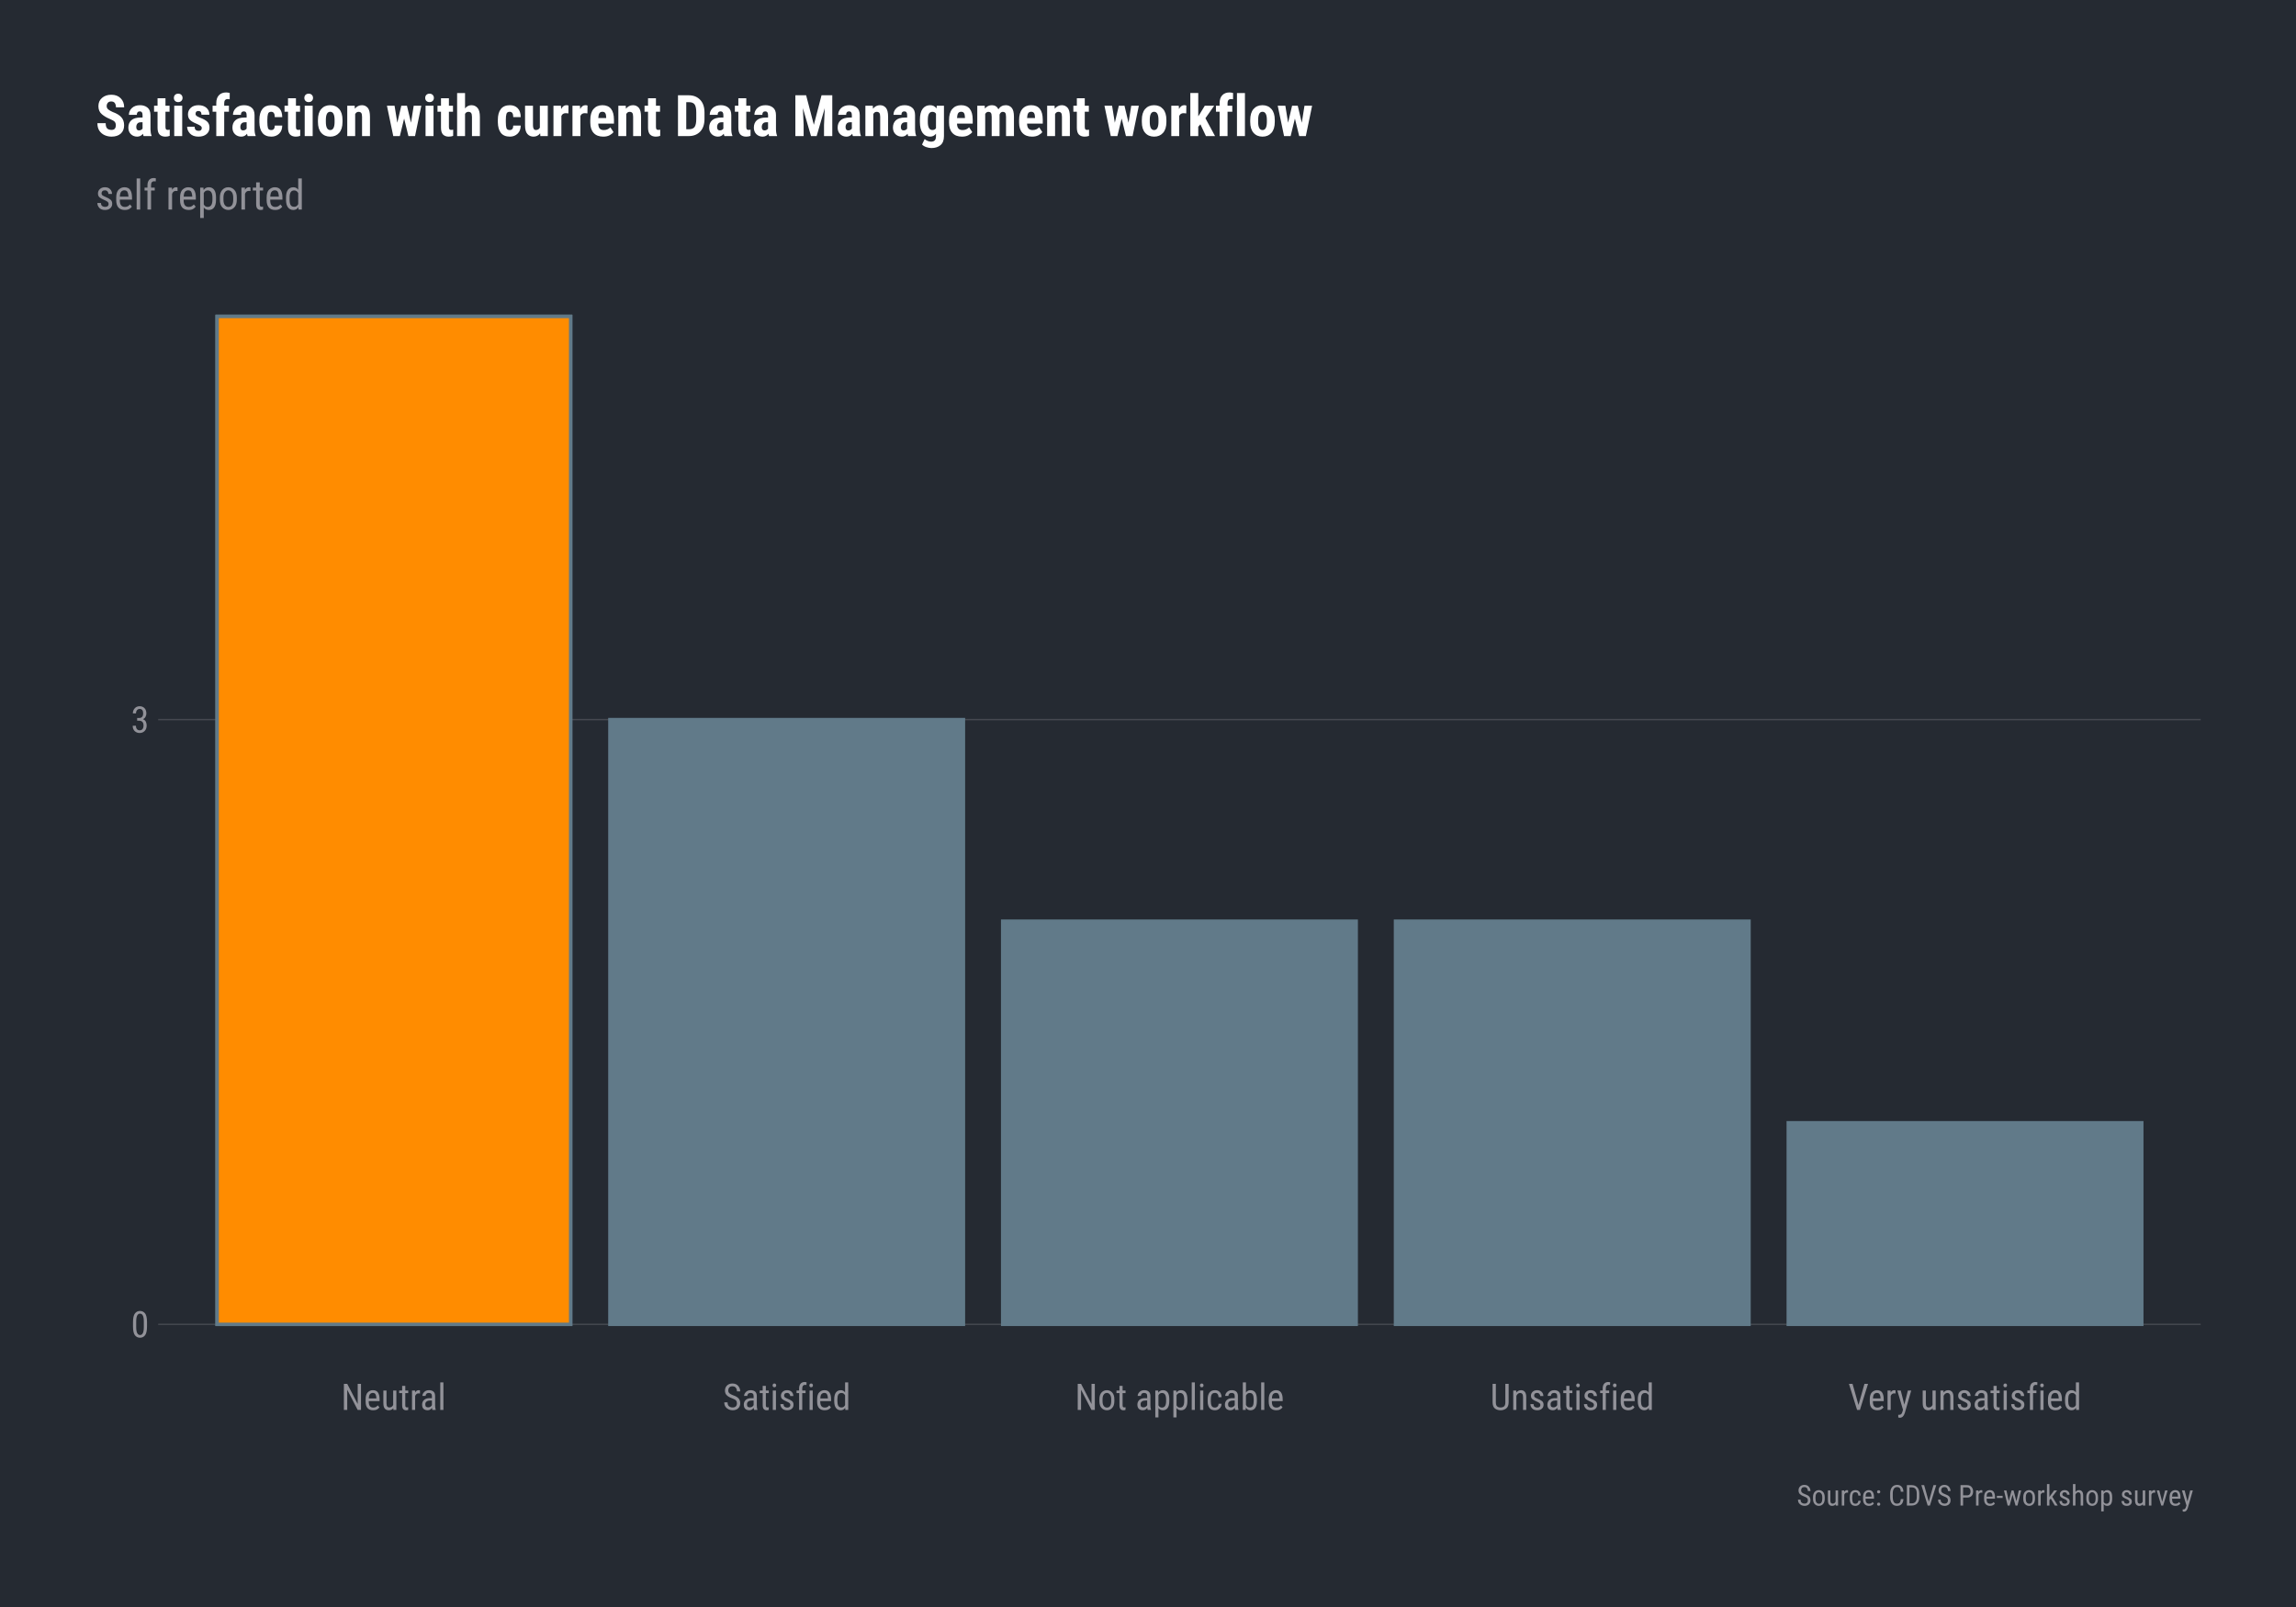
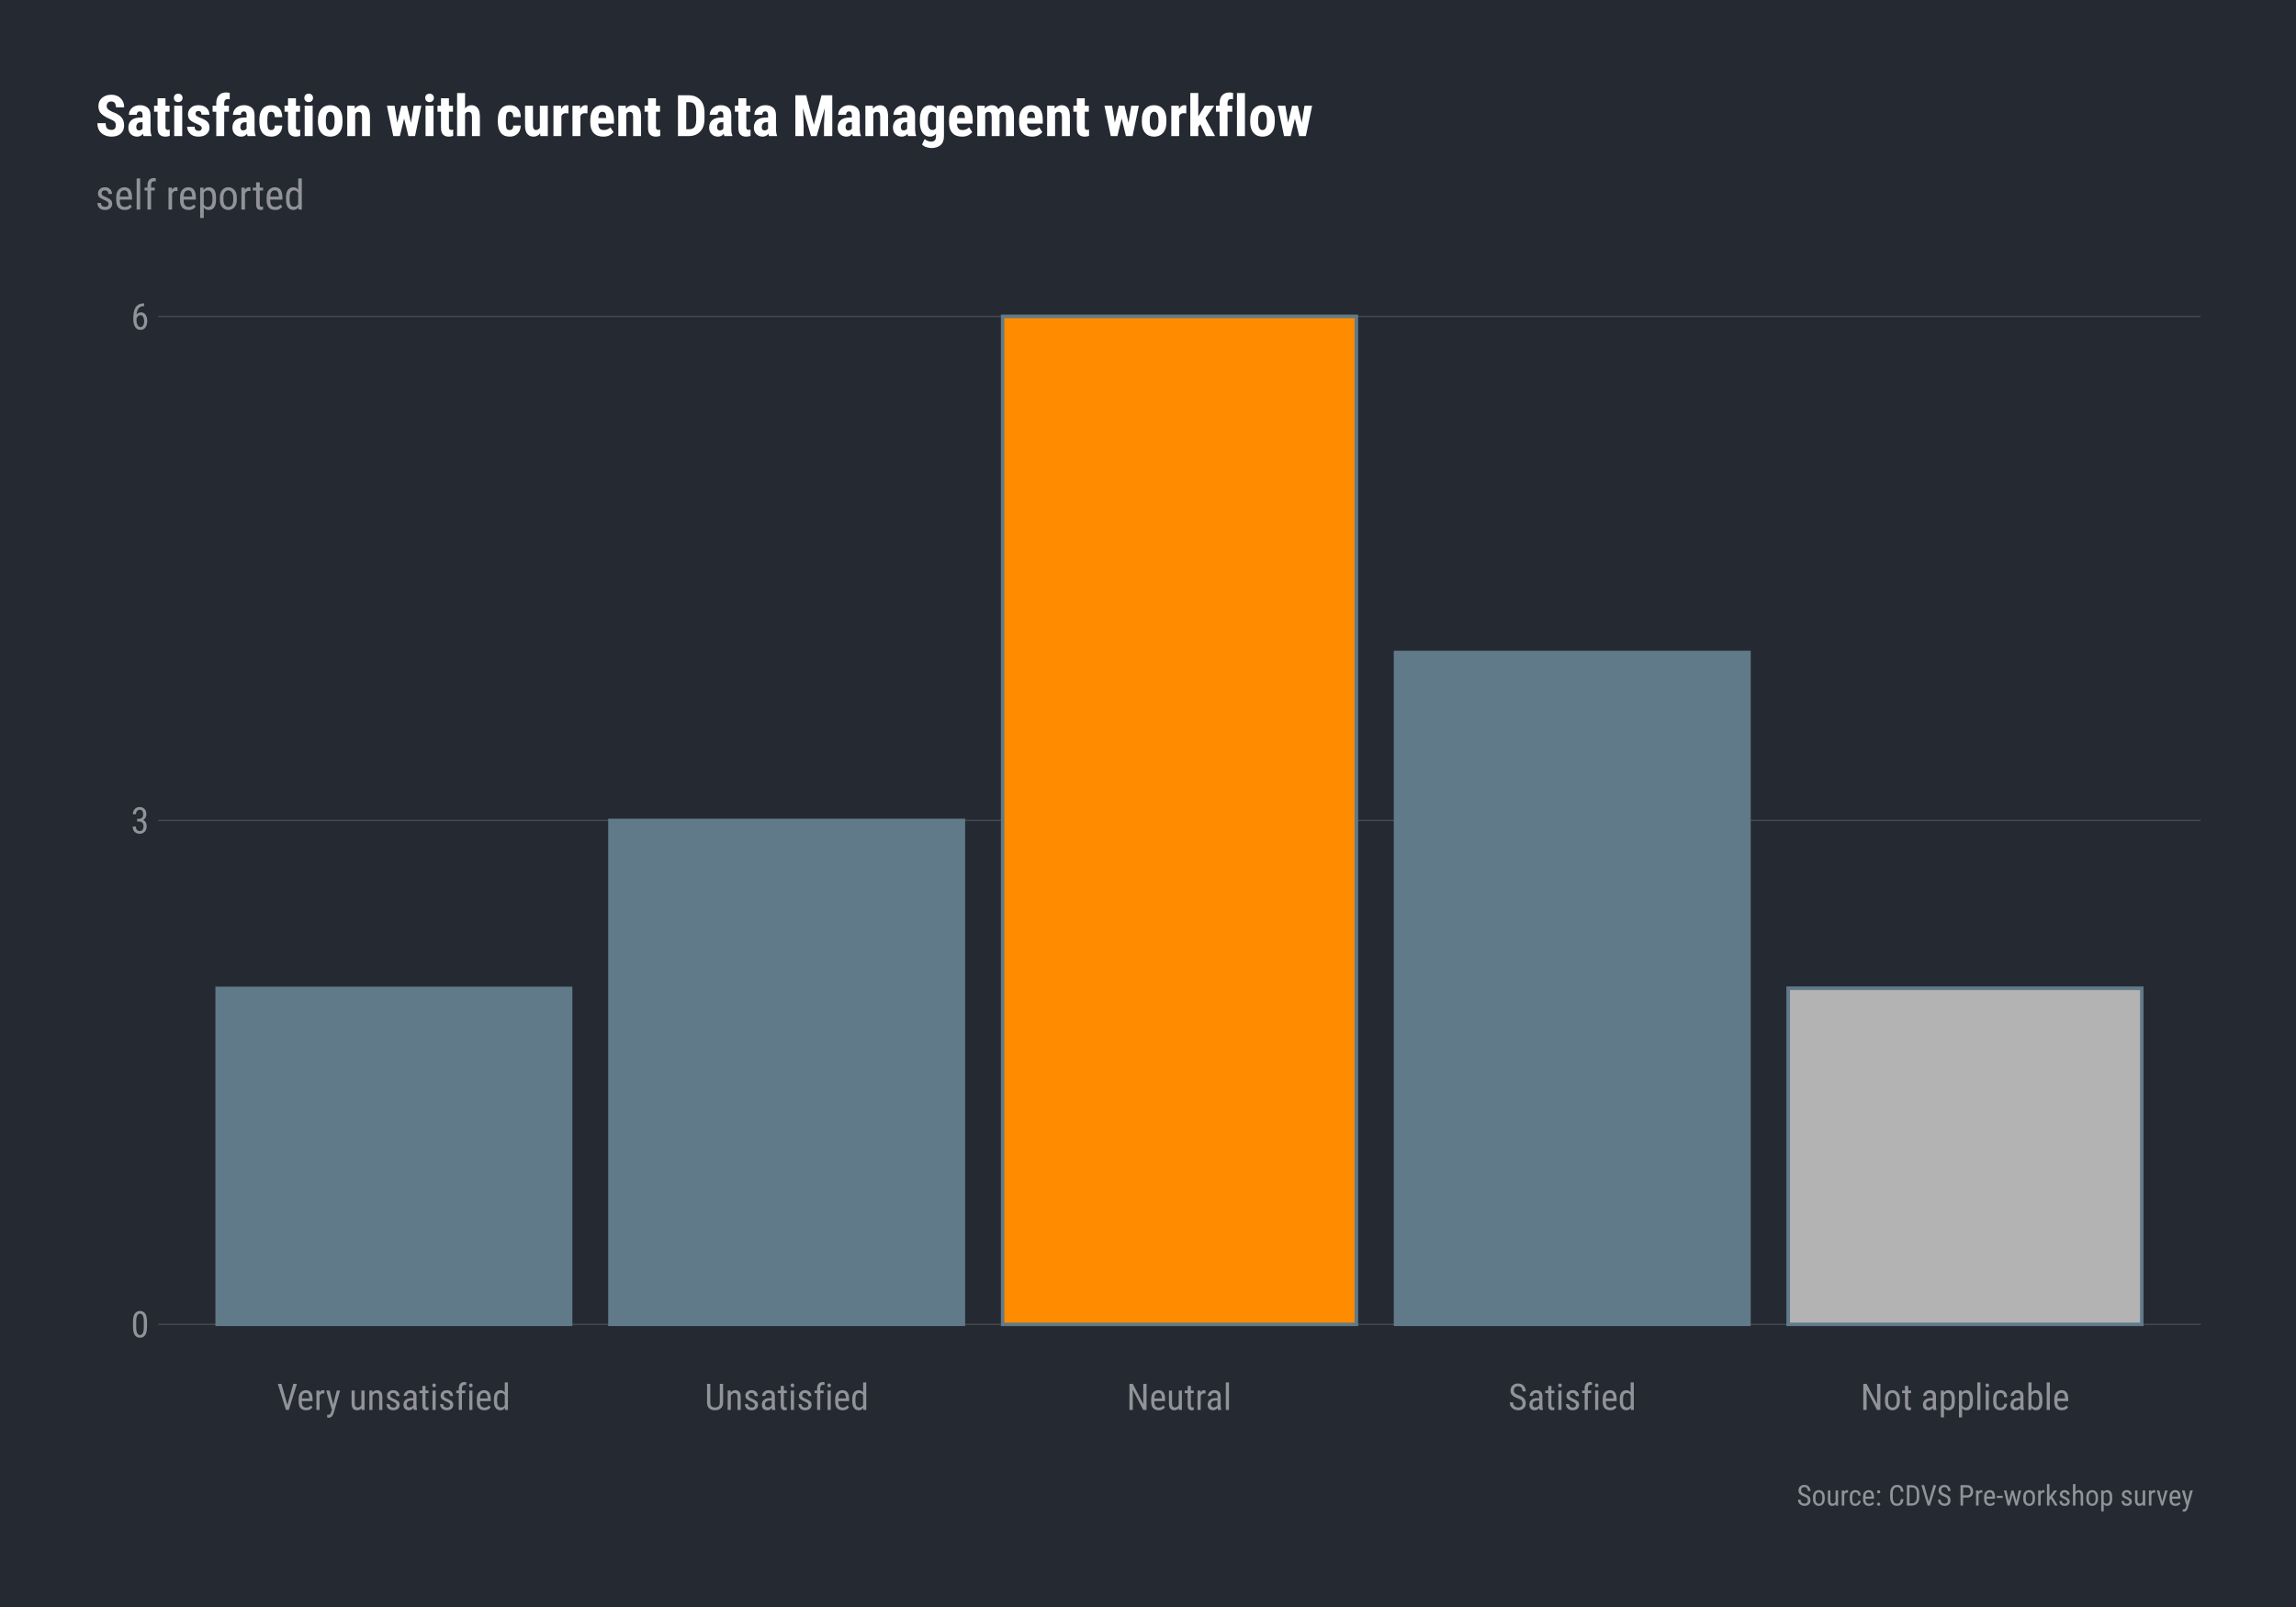
<svg xmlns="http://www.w3.org/2000/svg" viewBox="0 0 720.00 504.00">
  <defs>
    <style type="text/css">
    line, polyline, polygon, path, rect, circle {
      fill: none;
      stroke: #000000;
      stroke-linecap: round;
      stroke-linejoin: round;
      stroke-miterlimit: 10.00;
    }
  </style>
  </defs>
  <rect width="100%" height="100%" style="stroke: none; fill: #FFFFFF;" />
  <rect x="0" y="0.00" width="720.00" height="504.00" style="stroke-width: 1.12; stroke: #252A32; fill: #252A32;" />
  <defs>
    <clipPath id="cpNDkuNjF8NjkwLjExfDQzMS4xNXw4My40NQ==">
      <rect x="49.61" y="83.45" width="640.50" height="347.71" />
    </clipPath>
  </defs>
  <rect x="49.61" y="83.45" width="640.50" height="347.71" style="stroke-width: 1.12; stroke: #252A32; fill: #252A32;" clip-path="url(#cpNDkuNjF8NjkwLjExfDQzMS4xNXw4My40NQ==)" />
  <polyline points="49.61,415.35 690.11,415.35 " style="stroke-width: 0.43; stroke: #464950; stroke-linecap: butt;" clip-path="url(#cpNDkuNjF8NjkwLjExfDQzMS4xNXw4My40NQ==)" />
-   <polyline points="49.61,225.69 690.11,225.69 " style="stroke-width: 0.43; stroke: #464950; stroke-linecap: butt;" clip-path="url(#cpNDkuNjF8NjkwLjExfDQzMS4xNXw4My40NQ==)" />
-   <rect x="68.09" y="99.25" width="110.86" height="316.10" style="stroke-width: 1.07; stroke: #617A89; stroke-linecap: square; stroke-linejoin: miter; fill: #617A89;" clip-path="url(#cpNDkuNjF8NjkwLjExfDQzMS4xNXw4My40NQ==)" />
-   <rect x="191.26" y="225.69" width="110.86" height="189.66" style="stroke-width: 1.07; stroke: #617A89; stroke-linecap: square; stroke-linejoin: miter; fill: #617A89;" clip-path="url(#cpNDkuNjF8NjkwLjExfDQzMS4xNXw4My40NQ==)" />
-   <rect x="314.43" y="288.91" width="110.86" height="126.44" style="stroke-width: 1.07; stroke: #617A89; stroke-linecap: square; stroke-linejoin: miter; fill: #617A89;" clip-path="url(#cpNDkuNjF8NjkwLjExfDQzMS4xNXw4My40NQ==)" />
-   <rect x="437.61" y="288.91" width="110.86" height="126.44" style="stroke-width: 1.07; stroke: #617A89; stroke-linecap: square; stroke-linejoin: miter; fill: #617A89;" clip-path="url(#cpNDkuNjF8NjkwLjExfDQzMS4xNXw4My40NQ==)" />
-   <rect x="560.78" y="352.13" width="110.86" height="63.22" style="stroke-width: 1.07; stroke: #617A89; stroke-linecap: square; stroke-linejoin: miter; fill: #617A89;" clip-path="url(#cpNDkuNjF8NjkwLjExfDQzMS4xNXw4My40NQ==)" />
-   <rect x="68.09" y="99.25" width="110.86" height="316.10" style="stroke-width: 1.07; stroke: #617A89; stroke-linecap: square; stroke-linejoin: miter; fill: #FF8C00;" clip-path="url(#cpNDkuNjF8NjkwLjExfDQzMS4xNXw4My40NQ==)" />
+   <polyline points="49.61,257.30 690.11,257.30 " style="stroke-width: 0.43; stroke: #464950; stroke-linecap: butt;" clip-path="url(#cpNDkuNjF8NjkwLjExfDQzMS4xNXw4My40NQ==)" />
+   <polyline points="49.61,99.25 690.11,99.25 " style="stroke-width: 0.43; stroke: #464950; stroke-linecap: butt;" clip-path="url(#cpNDkuNjF8NjkwLjExfDQzMS4xNXw4My40NQ==)" />
+   <rect x="68.09" y="309.98" width="110.86" height="105.37" style="stroke-width: 1.07; stroke: #617A89; stroke-linecap: square; stroke-linejoin: miter; fill: #617A89;" clip-path="url(#cpNDkuNjF8NjkwLjExfDQzMS4xNXw4My40NQ==)" />
+   <rect x="191.26" y="257.30" width="110.86" height="158.05" style="stroke-width: 1.07; stroke: #617A89; stroke-linecap: square; stroke-linejoin: miter; fill: #617A89;" clip-path="url(#cpNDkuNjF8NjkwLjExfDQzMS4xNXw4My40NQ==)" />
+   <rect x="314.43" y="99.25" width="110.86" height="316.10" style="stroke-width: 1.07; stroke: #617A89; stroke-linecap: square; stroke-linejoin: miter; fill: #617A89;" clip-path="url(#cpNDkuNjF8NjkwLjExfDQzMS4xNXw4My40NQ==)" />
+   <rect x="437.61" y="204.62" width="110.86" height="210.73" style="stroke-width: 1.07; stroke: #617A89; stroke-linecap: square; stroke-linejoin: miter; fill: #617A89;" clip-path="url(#cpNDkuNjF8NjkwLjExfDQzMS4xNXw4My40NQ==)" />
+   <rect x="560.78" y="309.98" width="110.86" height="105.37" style="stroke-width: 1.07; stroke: #617A89; stroke-linecap: square; stroke-linejoin: miter; fill: #617A89;" clip-path="url(#cpNDkuNjF8NjkwLjExfDQzMS4xNXw4My40NQ==)" />
+   <rect x="314.43" y="99.25" width="110.86" height="316.10" style="stroke-width: 1.07; stroke: #617A89; stroke-linecap: square; stroke-linejoin: miter; fill: #FF8C00;" clip-path="url(#cpNDkuNjF8NjkwLjExfDQzMS4xNXw4My40NQ==)" />
+   <rect x="560.78" y="309.98" width="110.86" height="105.37" style="stroke-width: 1.07; stroke: #617A89; stroke-linecap: square; stroke-linejoin: miter; fill: #B3B3B3;" clip-path="url(#cpNDkuNjF8NjkwLjExfDQzMS4xNXw4My40NQ==)" />
  <defs>
    <clipPath id="cpMC4wMHw3MjAuMDB8NTA0LjAwfDAuMDA=">
      <rect x="0.00" y="0.00" width="720.00" height="504.00" />
    </clipPath>
  </defs>
  <g clip-path="url(#cpMC4wMHw3MjAuMDB8NTA0LjAwfDAuMDA=)">
    <text x="41.07" y="419.44" style="font-size: 11.50px; fill: #929299; font-family: Roboto Condensed;" textLength="5.68px" lengthAdjust="spacingAndGlyphs">0</text>
  </g>
  <g clip-path="url(#cpMC4wMHw3MjAuMDB8NTA0LjAwfDAuMDA=)">
-     <text x="41.07" y="229.78" style="font-size: 11.50px; fill: #929299; font-family: Roboto Condensed;" textLength="5.68px" lengthAdjust="spacingAndGlyphs">3</text>
+     <text x="41.07" y="261.39" style="font-size: 11.50px; fill: #929299; font-family: Roboto Condensed;" textLength="5.68px" lengthAdjust="spacingAndGlyphs">3</text>
  </g>
  <g clip-path="url(#cpMC4wMHw3MjAuMDB8NTA0LjAwfDAuMDA=)">
-     <text x="106.97" y="442.19" style="font-size: 11.50px; fill: #929299; font-family: Roboto Condensed;" textLength="33.10px" lengthAdjust="spacingAndGlyphs">Neutral</text>
+     <text x="41.07" y="103.34" style="font-size: 11.50px; fill: #929299; font-family: Roboto Condensed;" textLength="5.68px" lengthAdjust="spacingAndGlyphs">6</text>
  </g>
  <g clip-path="url(#cpMC4wMHw3MjAuMDB8NTA0LjAwfDAuMDA=)">
-     <text x="226.64" y="442.19" style="font-size: 11.50px; fill: #929299; font-family: Roboto Condensed;" textLength="40.10px" lengthAdjust="spacingAndGlyphs">Satisfied</text>
+     <text x="86.89" y="442.19" style="font-size: 11.50px; fill: #929299; font-family: Roboto Condensed;" textLength="73.25px" lengthAdjust="spacingAndGlyphs">Very unsatisfied</text>
  </g>
  <g clip-path="url(#cpMC4wMHw3MjAuMDB8NTA0LjAwfDAuMDA=)">
-     <text x="337.09" y="442.19" style="font-size: 11.50px; fill: #929299; font-family: Roboto Condensed;" textLength="65.55px" lengthAdjust="spacingAndGlyphs">Not applicable</text>
+     <text x="220.99" y="442.19" style="font-size: 11.50px; fill: #929299; font-family: Roboto Condensed;" textLength="51.40px" lengthAdjust="spacingAndGlyphs">Unsatisfied</text>
  </g>
  <g clip-path="url(#cpMC4wMHw3MjAuMDB8NTA0LjAwfDAuMDA=)">
-     <text x="467.33" y="442.19" style="font-size: 11.50px; fill: #929299; font-family: Roboto Condensed;" textLength="51.40px" lengthAdjust="spacingAndGlyphs">Unsatisfied</text>
+     <text x="353.31" y="442.19" style="font-size: 11.50px; fill: #929299; font-family: Roboto Condensed;" textLength="33.10px" lengthAdjust="spacingAndGlyphs">Neutral</text>
  </g>
  <g clip-path="url(#cpMC4wMHw3MjAuMDB8NTA0LjAwfDAuMDA=)">
-     <text x="579.58" y="442.19" style="font-size: 11.50px; fill: #929299; font-family: Roboto Condensed;" textLength="73.25px" lengthAdjust="spacingAndGlyphs">Very unsatisfied</text>
+     <text x="472.99" y="442.19" style="font-size: 11.50px; fill: #929299; font-family: Roboto Condensed;" textLength="40.10px" lengthAdjust="spacingAndGlyphs">Satisfied</text>
+   </g>
+   <g clip-path="url(#cpMC4wMHw3MjAuMDB8NTA0LjAwfDAuMDA=)">
+     <text x="583.43" y="442.19" style="font-size: 11.50px; fill: #929299; font-family: Roboto Condensed;" textLength="65.55px" lengthAdjust="spacingAndGlyphs">Not applicable</text>
  </g>
  <g clip-path="url(#cpMC4wMHw3MjAuMDB8NTA0LjAwfDAuMDA=)">
    <text x="29.89" y="65.73" style="font-size: 13.00px; fill: #929299; font-family: Roboto Condensed;" textLength="65.39px" lengthAdjust="spacingAndGlyphs">self reported</text>
  </g>
  <g clip-path="url(#cpMC4wMHw3MjAuMDB8NTA0LjAwfDAuMDA=)">
    <text x="29.89" y="42.68" style="font-size: 18.00px; font-weight: bold; fill: #FFFFFF; font-family: Roboto Condensed;" textLength="381.91px" lengthAdjust="spacingAndGlyphs">Satisfaction with current Data Management workflow</text>
  </g>
  <g clip-path="url(#cpMC4wMHw3MjAuMDB8NTA0LjAwfDAuMDA=)">
    <text x="563.45" y="472.19" style="font-size: 9.00px; fill: #929299; font-family: Roboto Condensed;" textLength="126.66px" lengthAdjust="spacingAndGlyphs">Source:  CDVS Pre-workshop survey</text>
  </g>
</svg>
